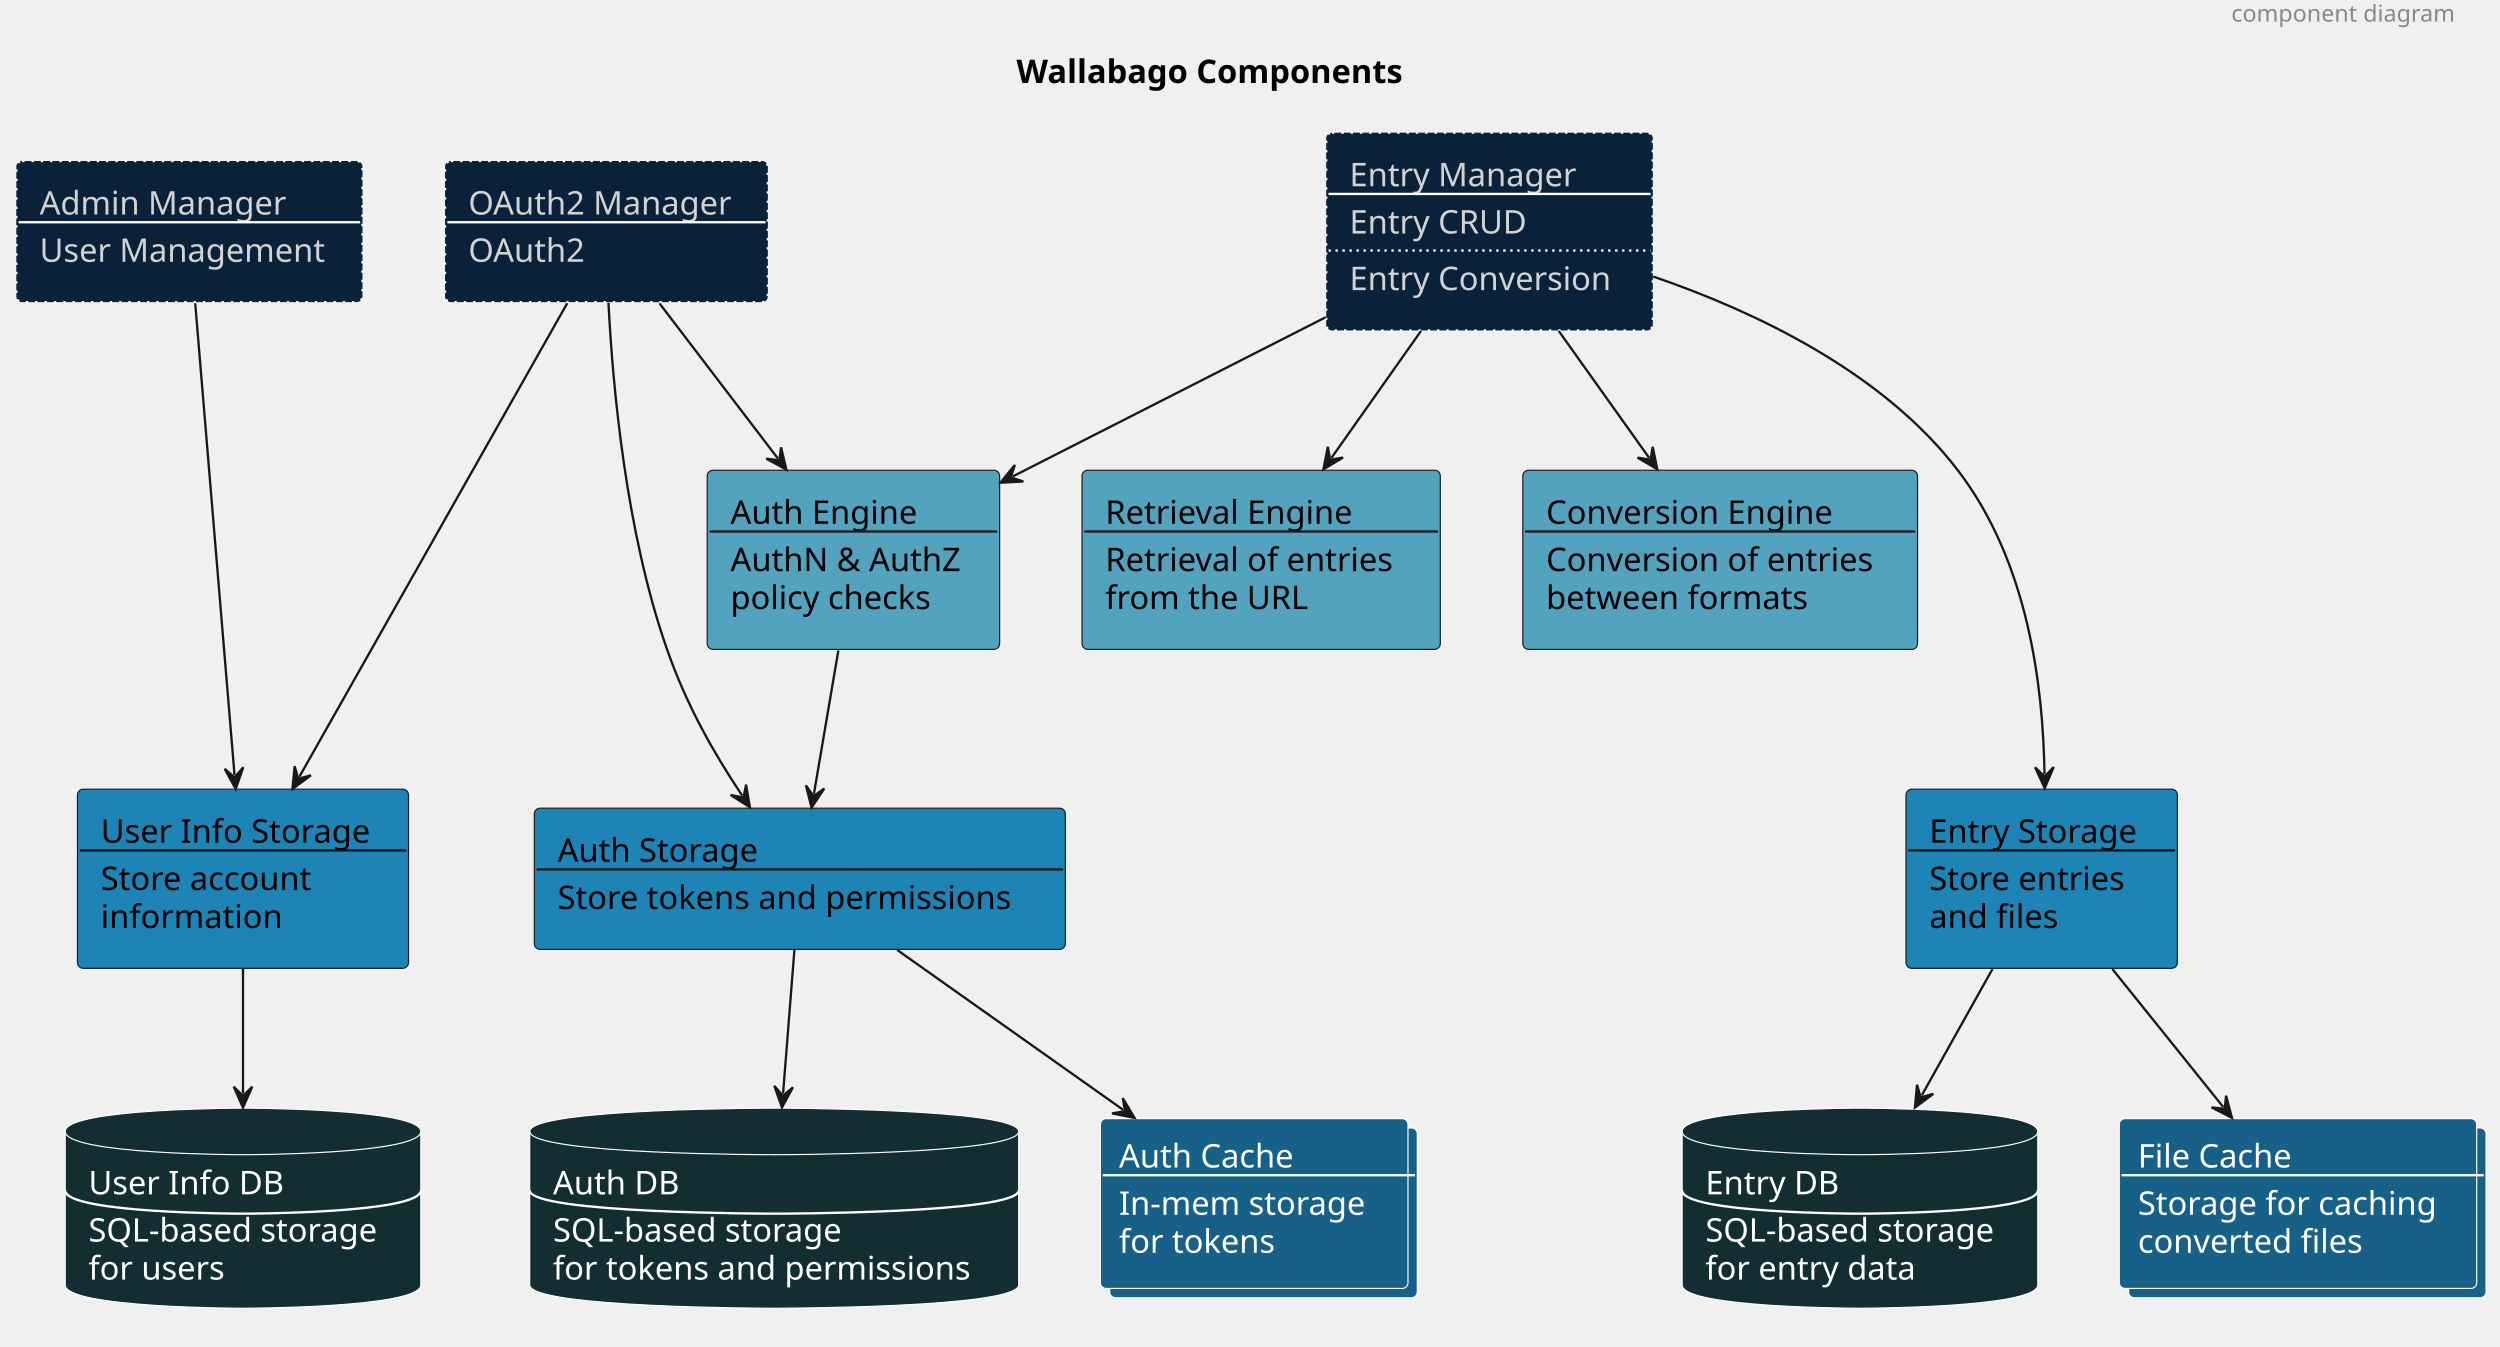
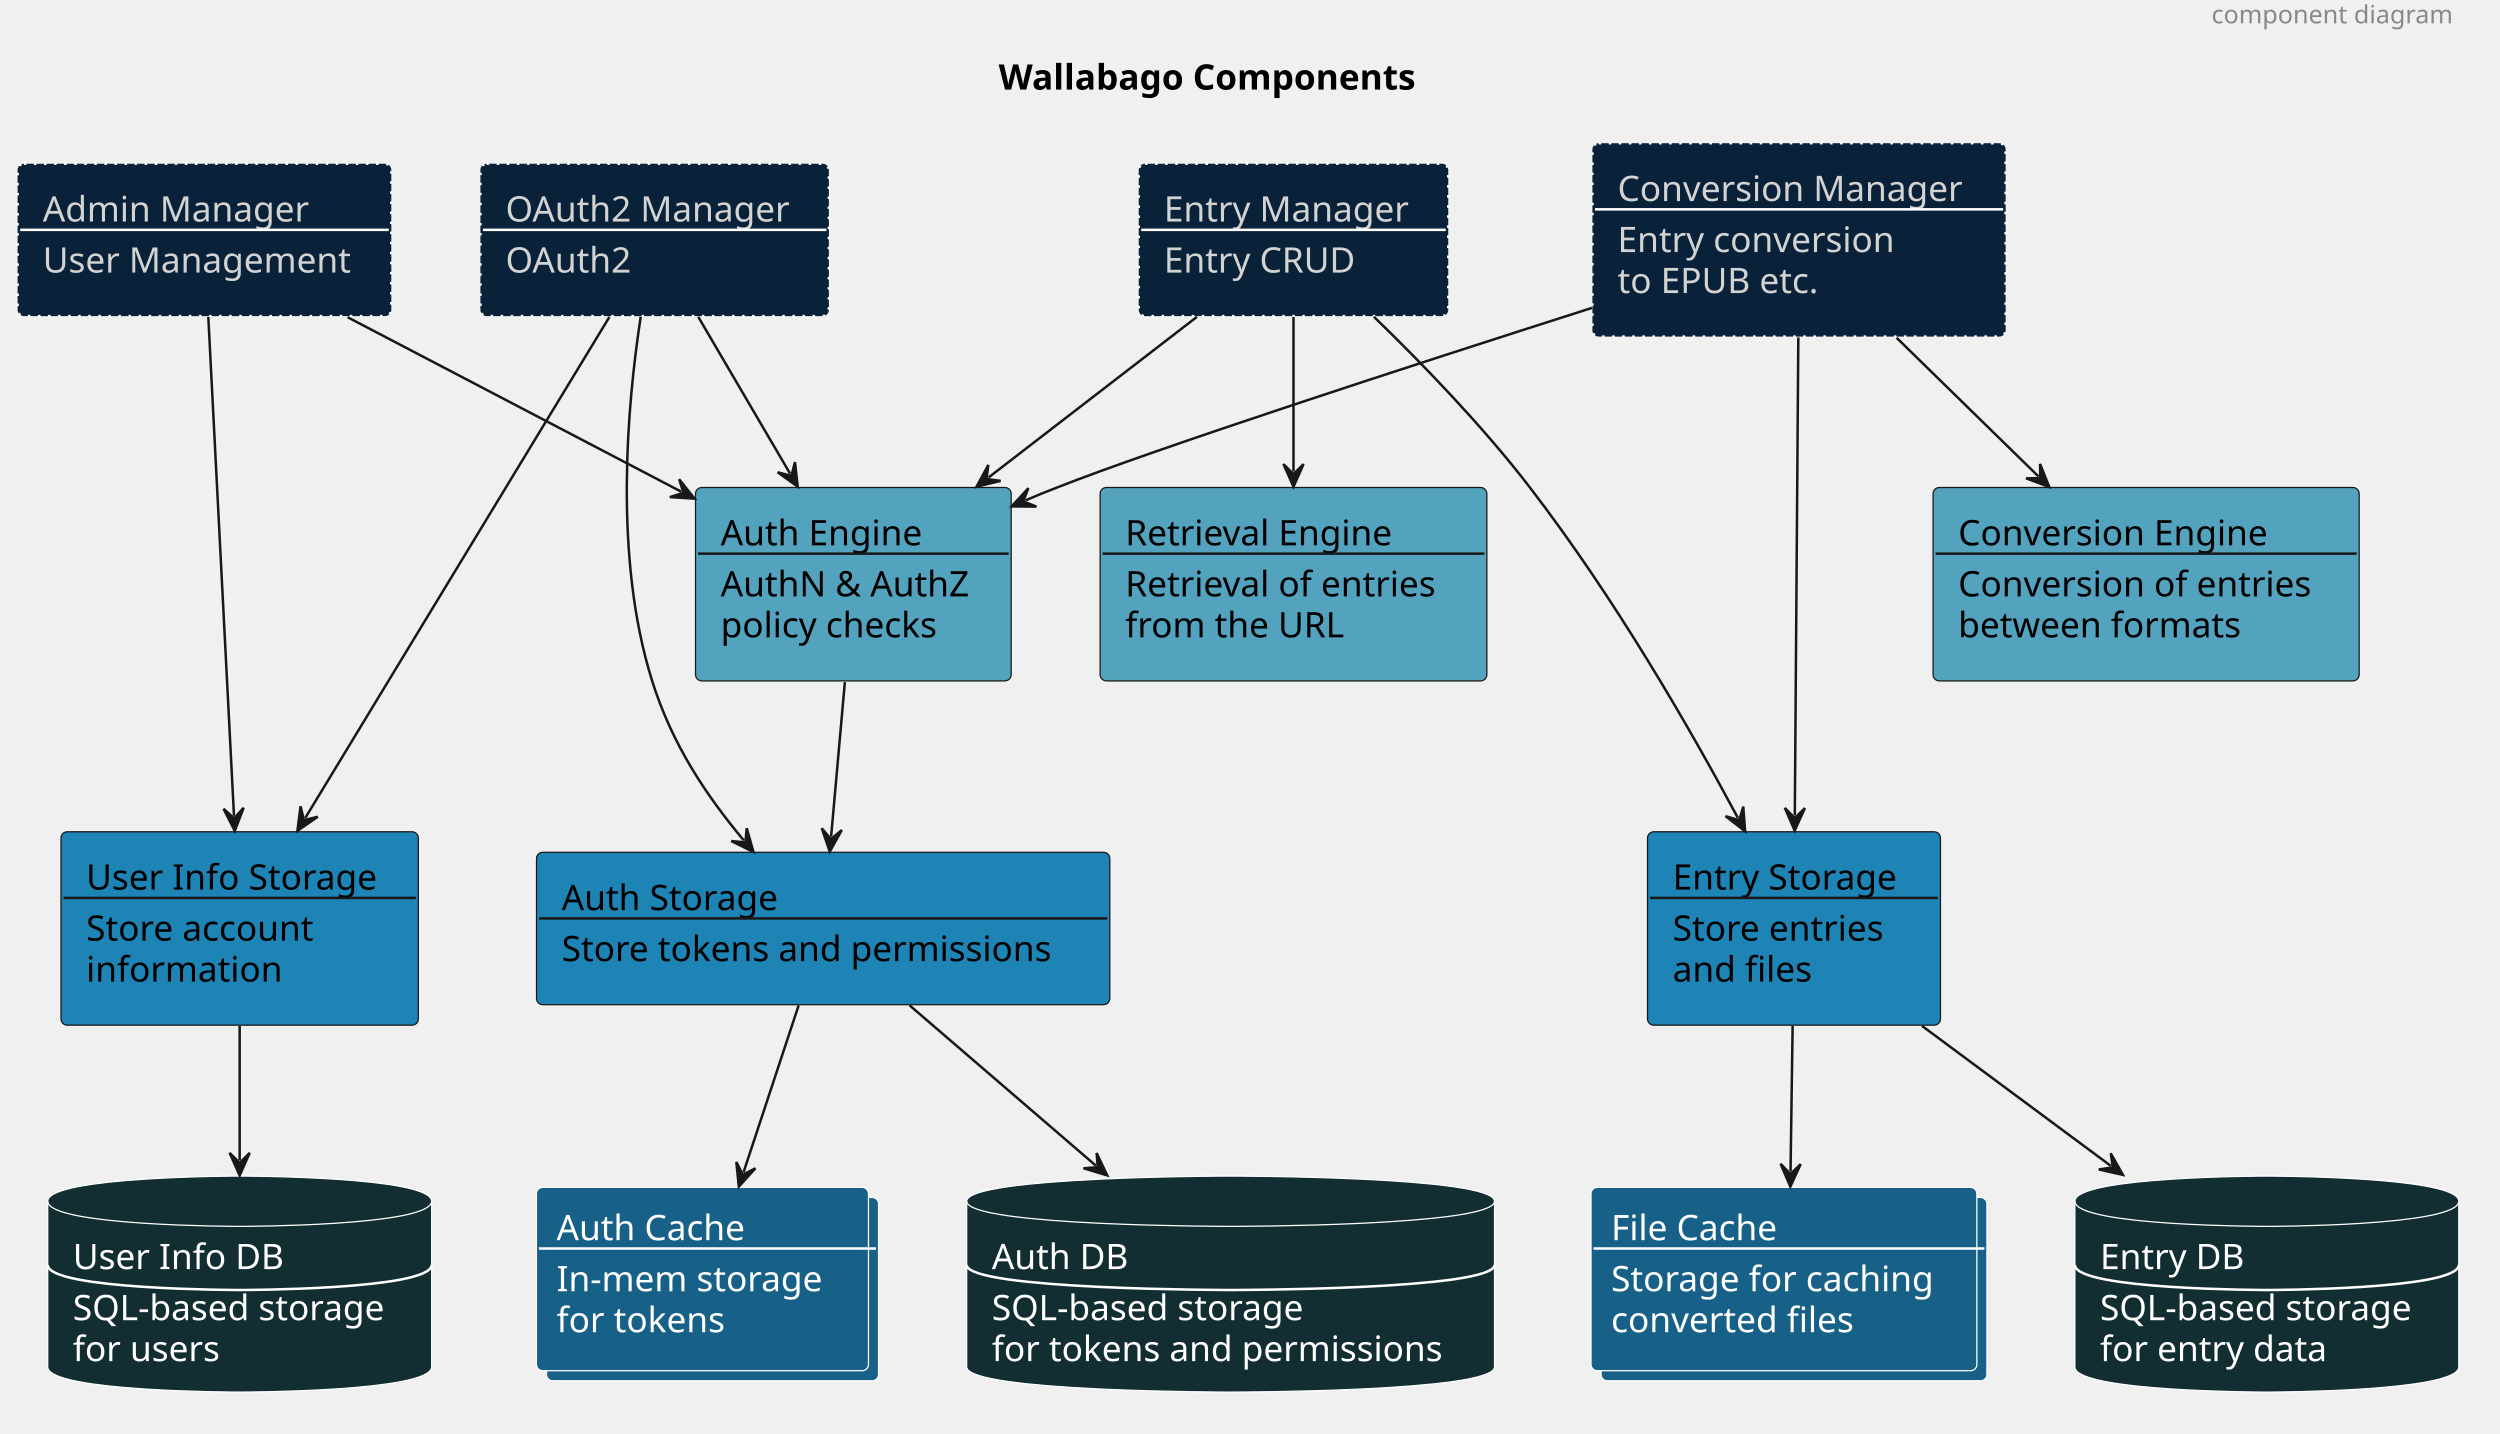
- <svg xmlns="http://www.w3.org/2000/svg" contentStyleType="text/css" data-diagram-type="CLASS" height="578px" preserveAspectRatio="none" style="width:1073px;height:578px;background:#FFFFFF;" version="1.1" viewBox="0 0 1073 578" width="1073px" zoomAndPan="magnify">
+ <svg xmlns="http://www.w3.org/2000/svg" contentStyleType="text/css" data-diagram-type="CLASS" height="570px" preserveAspectRatio="none" style="width:994px;height:570px;background:#FFFFFF;" version="1.1" viewBox="0 0 994 570" width="994px" zoomAndPan="magnify">
  <defs />
  <g>
    <g class="header" data-source-line="3">
-       <text fill="#888888" font-family="sans-serif" font-size="10" lengthAdjust="spacing" textLength="101.333" x="957.67" y="9.282">component diagram</text>
+       <text fill="#888888" font-family="sans-serif" font-size="10" lengthAdjust="spacing" textLength="101.333" x="879.288" y="9.282">component diagram</text>
    </g>
    <g class="title" data-source-line="2">
-       <text fill="#000000" font-family="sans-serif" font-size="14" font-weight="bold" lengthAdjust="spacing" textLength="186.491" x="436.256" y="35.636">Wallabago Components</text>
+       <text fill="#000000" font-family="sans-serif" font-size="14" font-weight="bold" lengthAdjust="spacing" textLength="186.491" x="397.065" y="35.636">Wallabago Components</text>
    </g>
    <g class="entity" data-entity="AdminManager" data-source-line="11" data-uid="ent0002" id="entity_AdminManager">
-       <rect fill="#0A2239" height="60.594" rx="2.5" ry="2.5" style="stroke:#FFFFFF;stroke-width:1;stroke-dasharray:1,3;" width="148.584" x="7" y="69.088" />
-       <text fill="#D3D3D3" font-family="sans-serif" font-size="14" lengthAdjust="spacing" textLength="110.681" x="17" y="92.083">Admin Manager</text>
-       <line style="stroke:#FFFFFF;stroke-width:1;" x1="8" x2="154.584" y1="95.384" y2="95.384" />
-       <text fill="#D3D3D3" font-family="sans-serif" font-size="14" lengthAdjust="spacing" textLength="128.584" x="17" y="112.379">User Management</text>
+       <rect fill="#0A2239" height="60.594" rx="2.5" ry="2.5" style="stroke:#FFFFFF;stroke-width:1;stroke-dasharray:1,3;" width="148.584" x="7" y="65.088" />
+       <text fill="#D3D3D3" font-family="sans-serif" font-size="14" lengthAdjust="spacing" textLength="110.681" x="17" y="88.083">Admin Manager</text>
+       <line style="stroke:#FFFFFF;stroke-width:1;" x1="8" x2="154.584" y1="91.384" y2="91.384" />
+       <text fill="#D3D3D3" font-family="sans-serif" font-size="14" lengthAdjust="spacing" textLength="128.584" x="17" y="108.379">User Management</text>
    </g>
    <g class="entity" data-entity="OAuth2Manager" data-source-line="17" data-uid="ent0003" id="entity_OAuth2Manager">
-       <rect fill="#0A2239" height="60.594" rx="2.5" ry="2.5" style="stroke:#FFFFFF;stroke-width:1;stroke-dasharray:1,3;" width="138.556" x="191.01" y="69.088" />
-       <text fill="#D3D3D3" font-family="sans-serif" font-size="14" lengthAdjust="spacing" textLength="118.556" x="201.01" y="92.083">OAuth2 Manager</text>
-       <line style="stroke:#FFFFFF;stroke-width:1;" x1="192.01" x2="328.566" y1="95.384" y2="95.384" />
-       <text fill="#D3D3D3" font-family="sans-serif" font-size="14" lengthAdjust="spacing" textLength="52.739" x="201.01" y="112.379">OAuth2</text>
+       <rect fill="#0A2239" height="60.594" rx="2.5" ry="2.5" style="stroke:#FFFFFF;stroke-width:1;stroke-dasharray:1,3;" width="138.556" x="191.01" y="65.088" />
+       <text fill="#D3D3D3" font-family="sans-serif" font-size="14" lengthAdjust="spacing" textLength="118.556" x="201.01" y="88.083">OAuth2 Manager</text>
+       <line style="stroke:#FFFFFF;stroke-width:1;" x1="192.01" x2="328.566" y1="91.384" y2="91.384" />
+       <text fill="#D3D3D3" font-family="sans-serif" font-size="14" lengthAdjust="spacing" textLength="52.739" x="201.01" y="108.379">OAuth2</text>
    </g>
    <g class="entity" data-entity="AuthEngine" data-source-line="23" data-uid="ent0004" id="entity_AuthEngine">
-       <rect fill="#53A2BE" height="76.891" rx="2.5" ry="2.5" style="stroke:#181818;stroke-width:0.5;" width="125.506" x="303.54" y="201.827" />
-       <text fill="#000000" font-family="sans-serif" font-size="14" lengthAdjust="spacing" textLength="85.244" x="313.54" y="224.823">Auth Engine</text>
-       <line style="stroke:#181818;stroke-width:1;" x1="304.54" x2="428.046" y1="228.124" y2="228.124" />
-       <text fill="#000000" font-family="sans-serif" font-size="14" lengthAdjust="spacing" textLength="105.506" x="313.54" y="245.119">AuthN &amp; AuthZ</text>
-       <text fill="#000000" font-family="sans-serif" font-size="14" lengthAdjust="spacing" textLength="93.946" x="313.54" y="261.416">policy checks</text>
+       <rect fill="#53A2BE" height="76.891" rx="2.5" ry="2.5" style="stroke:#181818;stroke-width:0.5;" width="125.506" x="276.54" y="193.827" />
+       <text fill="#000000" font-family="sans-serif" font-size="14" lengthAdjust="spacing" textLength="85.244" x="286.54" y="216.823">Auth Engine</text>
+       <line style="stroke:#181818;stroke-width:1;" x1="277.54" x2="401.046" y1="220.124" y2="220.124" />
+       <text fill="#000000" font-family="sans-serif" font-size="14" lengthAdjust="spacing" textLength="105.506" x="286.54" y="237.119">AuthN &amp; AuthZ</text>
+       <text fill="#000000" font-family="sans-serif" font-size="14" lengthAdjust="spacing" textLength="93.946" x="286.54" y="253.416">policy checks</text>
    </g>
    <g class="entity" data-entity="AuthStorage" data-source-line="30" data-uid="ent0005" id="entity_AuthStorage">
-       <rect fill="#1D84B5" height="60.594" rx="2.5" ry="2.5" style="stroke:#181818;stroke-width:0.5;" width="227.935" x="229.32" y="346.868" />
-       <text fill="#000000" font-family="sans-serif" font-size="14" lengthAdjust="spacing" textLength="92.039" x="239.32" y="369.863">Auth Storage</text>
-       <line style="stroke:#181818;stroke-width:1;" x1="230.32" x2="456.255" y1="373.164" y2="373.164" />
-       <text fill="#000000" font-family="sans-serif" font-size="14" lengthAdjust="spacing" textLength="207.935" x="239.32" y="390.159">Store tokens and permissions</text>
+       <rect fill="#1D84B5" height="60.594" rx="2.5" ry="2.5" style="stroke:#181818;stroke-width:0.5;" width="227.935" x="213.32" y="338.868" />
+       <text fill="#000000" font-family="sans-serif" font-size="14" lengthAdjust="spacing" textLength="92.039" x="223.32" y="361.863">Auth Storage</text>
+       <line style="stroke:#181818;stroke-width:1;" x1="214.32" x2="440.255" y1="365.164" y2="365.164" />
+       <text fill="#000000" font-family="sans-serif" font-size="14" lengthAdjust="spacing" textLength="207.935" x="223.32" y="382.159">Store tokens and permissions</text>
    </g>
    <g class="entity" data-entity="UserInfoStorage" data-source-line="36" data-uid="ent0006" id="entity_UserInfoStorage">
-       <rect fill="#1D84B5" height="76.891" rx="2.5" ry="2.5" style="stroke:#181818;stroke-width:0.5;" width="142.083" x="33.25" y="338.717" />
-       <text fill="#000000" font-family="sans-serif" font-size="14" lengthAdjust="spacing" textLength="122.083" x="43.25" y="361.713">User Info Storage</text>
-       <line style="stroke:#181818;stroke-width:1;" x1="34.25" x2="174.333" y1="365.014" y2="365.014" />
-       <text fill="#000000" font-family="sans-serif" font-size="14" lengthAdjust="spacing" textLength="97.535" x="43.25" y="382.01">Store account</text>
-       <text fill="#000000" font-family="sans-serif" font-size="14" lengthAdjust="spacing" textLength="81.047" x="43.25" y="398.306">information</text>
+       <rect fill="#1D84B5" height="76.891" rx="2.5" ry="2.5" style="stroke:#181818;stroke-width:0.5;" width="142.083" x="24.25" y="330.717" />
+       <text fill="#000000" font-family="sans-serif" font-size="14" lengthAdjust="spacing" textLength="122.083" x="34.25" y="353.713">User Info Storage</text>
+       <line style="stroke:#181818;stroke-width:1;" x1="25.25" x2="165.333" y1="357.014" y2="357.014" />
+       <text fill="#000000" font-family="sans-serif" font-size="14" lengthAdjust="spacing" textLength="97.535" x="34.25" y="374.01">Store account</text>
+       <text fill="#000000" font-family="sans-serif" font-size="14" lengthAdjust="spacing" textLength="81.047" x="34.25" y="390.306">information</text>
    </g>
    <g class="entity" data-entity="UserInfoDB" data-source-line="43" data-uid="ent0007" id="entity_UserInfoDB">
-       <path d="M27.97,485.608 C27.97,475.608 104.296,475.608 104.296,475.608 C104.296,475.608 180.621,475.608 180.621,485.608 L180.621,551.498 C180.621,561.498 104.296,561.498 104.296,561.498 C104.296,561.498 27.97,561.498 27.97,551.498 L27.97,485.608" fill="#132E32" style="stroke:#FFFFFF;stroke-width:0.5;" />
-       <path d="M27.97,485.608 C27.97,495.608 104.296,495.608 104.296,495.608 C104.296,495.608 180.621,495.608 180.621,485.608" fill="none" style="stroke:#FFFFFF;stroke-width:0.5;" />
-       <text fill="#FFFFFF" font-family="sans-serif" font-size="14" lengthAdjust="spacing" textLength="87.691" x="37.97" y="512.603">User Info DB</text>
-       <path d="M27.97,510.904 C27.97,520.904 104.296,520.904 104.296,520.904 C104.296,520.904 180.621,520.904 180.621,510.904" fill="none" style="stroke:#FFFFFF;stroke-width:1;" />
-       <text fill="#FFFFFF" font-family="sans-serif" font-size="14" lengthAdjust="spacing" textLength="132.651" x="37.97" y="532.899">SQL-based storage</text>
-       <text fill="#FFFFFF" font-family="sans-serif" font-size="14" lengthAdjust="spacing" textLength="61.53" x="37.97" y="549.196">for users</text>
+       <path d="M18.97,477.608 C18.97,467.608 95.296,467.608 95.296,467.608 C95.296,467.608 171.621,467.608 171.621,477.608 L171.621,543.498 C171.621,553.498 95.296,553.498 95.296,553.498 C95.296,553.498 18.97,553.498 18.97,543.498 L18.97,477.608" fill="#132E32" style="stroke:#FFFFFF;stroke-width:0.5;" />
+       <path d="M18.97,477.608 C18.97,487.608 95.296,487.608 95.296,487.608 C95.296,487.608 171.621,487.608 171.621,477.608" fill="none" style="stroke:#FFFFFF;stroke-width:0.5;" />
+       <text fill="#FFFFFF" font-family="sans-serif" font-size="14" lengthAdjust="spacing" textLength="87.691" x="28.97" y="504.603">User Info DB</text>
+       <path d="M18.97,502.904 C18.97,512.904 95.296,512.904 95.296,512.904 C95.296,512.904 171.621,512.904 171.621,502.904" fill="none" style="stroke:#FFFFFF;stroke-width:1;" />
+       <text fill="#FFFFFF" font-family="sans-serif" font-size="14" lengthAdjust="spacing" textLength="132.651" x="28.97" y="524.899">SQL-based storage</text>
+       <text fill="#FFFFFF" font-family="sans-serif" font-size="14" lengthAdjust="spacing" textLength="61.53" x="28.97" y="541.196">for users</text>
    </g>
    <g class="entity" data-entity="EntryManager" data-source-line="50" data-uid="ent0008" id="entity_EntryManager">
-       <rect fill="#0A2239" height="84.891" rx="2.5" ry="2.5" style="stroke:#FFFFFF;stroke-width:1;stroke-dasharray:1,3;" width="140.19" x="569.2" y="56.938" />
-       <text fill="#D3D3D3" font-family="sans-serif" font-size="14" lengthAdjust="spacing" textLength="103.065" x="579.2" y="79.933">Entry Manager</text>
-       <line style="stroke:#FFFFFF;stroke-width:1;" x1="570.2" x2="708.389" y1="83.234" y2="83.234" />
-       <text fill="#D3D3D3" font-family="sans-serif" font-size="14" lengthAdjust="spacing" textLength="82.23" x="579.2" y="100.23">Entry CRUD</text>
-       <line style="stroke:#FFFFFF;stroke-width:1;stroke-dasharray:1,2;" x1="570.2" x2="708.389" y1="107.531" y2="107.531" />
-       <text fill="#D3D3D3" font-family="sans-serif" font-size="14" lengthAdjust="spacing" textLength="120.189" x="579.2" y="124.526">Entry Conversion</text>
+       <rect fill="#0A2239" height="60.594" rx="2.5" ry="2.5" style="stroke:#FFFFFF;stroke-width:1;stroke-dasharray:1,3;" width="123.065" x="452.76" y="65.088" />
+       <text fill="#D3D3D3" font-family="sans-serif" font-size="14" lengthAdjust="spacing" textLength="103.065" x="462.76" y="88.083">Entry Manager</text>
+       <line style="stroke:#FFFFFF;stroke-width:1;" x1="453.76" x2="574.825" y1="91.384" y2="91.384" />
+       <text fill="#D3D3D3" font-family="sans-serif" font-size="14" lengthAdjust="spacing" textLength="82.23" x="462.76" y="108.379">Entry CRUD</text>
    </g>
-     <g class="entity" data-entity="RetrievalEngine" data-source-line="58" data-uid="ent0009" id="entity_RetrievalEngine">
-       <rect fill="#53A2BE" height="76.891" rx="2.5" ry="2.5" style="stroke:#181818;stroke-width:0.5;" width="153.766" x="464.41" y="201.827" />
-       <text fill="#000000" font-family="sans-serif" font-size="14" lengthAdjust="spacing" textLength="115.274" x="474.41" y="224.823">Retrieval Engine</text>
-       <line style="stroke:#181818;stroke-width:1;" x1="465.41" x2="617.176" y1="228.124" y2="228.124" />
-       <text fill="#000000" font-family="sans-serif" font-size="14" lengthAdjust="spacing" textLength="133.766" x="474.41" y="245.119">Retrieval of entries</text>
-       <text fill="#000000" font-family="sans-serif" font-size="14" lengthAdjust="spacing" textLength="92.538" x="474.41" y="261.416">from the URL</text>
+     <g class="entity" data-entity="ConversionManager" data-source-line="56" data-uid="ent0009" id="entity_ConversionManager">
+       <rect fill="#0A2239" height="76.891" rx="2.5" ry="2.5" style="stroke:#FFFFFF;stroke-width:1;stroke-dasharray:1,3;" width="164.307" x="633.14" y="56.938" />
+       <text fill="#D3D3D3" font-family="sans-serif" font-size="14" lengthAdjust="spacing" textLength="144.307" x="643.14" y="79.933">Conversion Manager</text>
+       <line style="stroke:#FFFFFF;stroke-width:1;" x1="634.14" x2="796.447" y1="83.234" y2="83.234" />
+       <text fill="#D3D3D3" font-family="sans-serif" font-size="14" lengthAdjust="spacing" textLength="118.111" x="643.14" y="100.23">Entry conversion</text>
+       <text fill="#D3D3D3" font-family="sans-serif" font-size="14" lengthAdjust="spacing" textLength="86.345" x="643.14" y="116.526">to EPUB etc.</text>
    </g>
-     <g class="entity" data-entity="ConversionEngine" data-source-line="65" data-uid="ent0010" id="entity_ConversionEngine">
-       <rect fill="#53A2BE" height="76.891" rx="2.5" ry="2.5" style="stroke:#181818;stroke-width:0.5;" width="169.413" x="653.59" y="201.827" />
-       <text fill="#000000" font-family="sans-serif" font-size="14" lengthAdjust="spacing" textLength="130.922" x="663.59" y="224.823">Conversion Engine</text>
-       <line style="stroke:#181818;stroke-width:1;" x1="654.59" x2="822.003" y1="228.124" y2="228.124" />
-       <text fill="#000000" font-family="sans-serif" font-size="14" lengthAdjust="spacing" textLength="149.413" x="663.59" y="245.119">Conversion of entries</text>
-       <text fill="#000000" font-family="sans-serif" font-size="14" lengthAdjust="spacing" textLength="119.239" x="663.59" y="261.416">between formats</text>
+     <g class="entity" data-entity="RetrievalEngine" data-source-line="63" data-uid="ent0010" id="entity_RetrievalEngine">
+       <rect fill="#53A2BE" height="76.891" rx="2.5" ry="2.5" style="stroke:#181818;stroke-width:0.5;" width="153.766" x="437.41" y="193.827" />
+       <text fill="#000000" font-family="sans-serif" font-size="14" lengthAdjust="spacing" textLength="115.274" x="447.41" y="216.823">Retrieval Engine</text>
+       <line style="stroke:#181818;stroke-width:1;" x1="438.41" x2="590.176" y1="220.124" y2="220.124" />
+       <text fill="#000000" font-family="sans-serif" font-size="14" lengthAdjust="spacing" textLength="133.766" x="447.41" y="237.119">Retrieval of entries</text>
+       <text fill="#000000" font-family="sans-serif" font-size="14" lengthAdjust="spacing" textLength="92.538" x="447.41" y="253.416">from the URL</text>
    </g>
-     <g class="entity" data-entity="AuthDB" data-source-line="72" data-uid="ent0011" id="entity_AuthDB">
-       <path d="M227.35,485.608 C227.35,475.608 332.288,475.608 332.288,475.608 C332.288,475.608 437.225,475.608 437.225,485.608 L437.225,551.498 C437.225,561.498 332.288,561.498 332.288,561.498 C332.288,561.498 227.35,561.498 227.35,551.498 L227.35,485.608" fill="#132E32" style="stroke:#FFFFFF;stroke-width:0.5;" />
-       <path d="M227.35,485.608 C227.35,495.608 332.288,495.608 332.288,495.608 C332.288,495.608 437.225,495.608 437.225,485.608" fill="none" style="stroke:#FFFFFF;stroke-width:0.5;" />
-       <text fill="#FFFFFF" font-family="sans-serif" font-size="14" lengthAdjust="spacing" textLength="57.648" x="237.35" y="512.603">Auth DB</text>
-       <path d="M227.35,510.904 C227.35,520.904 332.288,520.904 332.288,520.904 C332.288,520.904 437.225,520.904 437.225,510.904" fill="none" style="stroke:#FFFFFF;stroke-width:1;" />
-       <text fill="#FFFFFF" font-family="sans-serif" font-size="14" lengthAdjust="spacing" textLength="132.651" x="237.35" y="532.899">SQL-based storage</text>
-       <text fill="#FFFFFF" font-family="sans-serif" font-size="14" lengthAdjust="spacing" textLength="189.875" x="237.35" y="549.196">for tokens and permissions</text>
+     <g class="entity" data-entity="ConversionEngine" data-source-line="70" data-uid="ent0011" id="entity_ConversionEngine">
+       <rect fill="#53A2BE" height="76.891" rx="2.5" ry="2.5" style="stroke:#181818;stroke-width:0.5;" width="169.413" x="768.59" y="193.827" />
+       <text fill="#000000" font-family="sans-serif" font-size="14" lengthAdjust="spacing" textLength="130.922" x="778.59" y="216.823">Conversion Engine</text>
+       <line style="stroke:#181818;stroke-width:1;" x1="769.59" x2="937.003" y1="220.124" y2="220.124" />
+       <text fill="#000000" font-family="sans-serif" font-size="14" lengthAdjust="spacing" textLength="149.413" x="778.59" y="237.119">Conversion of entries</text>
+       <text fill="#000000" font-family="sans-serif" font-size="14" lengthAdjust="spacing" textLength="119.239" x="778.59" y="253.416">between formats</text>
    </g>
-     <g class="entity" data-entity="AuthCache" data-source-line="79" data-uid="ent0012" id="entity_AuthCache">
-       <rect fill="#176087" height="72.891" rx="2.5" ry="2.5" style="stroke:#FFFFFF;stroke-width:0.5;" width="132.026" x="476.28" y="484.108" />
-       <rect fill="#176087" height="72.891" rx="2.5" ry="2.5" style="stroke:#FFFFFF;stroke-width:0.5;" width="132.026" x="472.28" y="480.108" />
-       <text fill="#FFFFFF" font-family="sans-serif" font-size="14" lengthAdjust="spacing" textLength="80.801" x="480.28" y="501.103">Auth Cache</text>
-       <line style="stroke:#FFFFFF;stroke-width:1;" x1="473.28" x2="607.306" y1="504.404" y2="504.404" />
-       <text fill="#FFFFFF" font-family="sans-serif" font-size="14" lengthAdjust="spacing" textLength="111.576" x="480.28" y="521.399">In-mem storage</text>
-       <text fill="#FFFFFF" font-family="sans-serif" font-size="14" lengthAdjust="spacing" textLength="70.643" x="480.28" y="537.696">for tokens</text>
+     <g class="entity" data-entity="AuthDB" data-source-line="77" data-uid="ent0012" id="entity_AuthDB">
+       <path d="M384.35,477.608 C384.35,467.608 489.288,467.608 489.288,467.608 C489.288,467.608 594.225,467.608 594.225,477.608 L594.225,543.498 C594.225,553.498 489.288,553.498 489.288,553.498 C489.288,553.498 384.35,553.498 384.35,543.498 L384.35,477.608" fill="#132E32" style="stroke:#FFFFFF;stroke-width:0.5;" />
+       <path d="M384.35,477.608 C384.35,487.608 489.288,487.608 489.288,487.608 C489.288,487.608 594.225,487.608 594.225,477.608" fill="none" style="stroke:#FFFFFF;stroke-width:0.5;" />
+       <text fill="#FFFFFF" font-family="sans-serif" font-size="14" lengthAdjust="spacing" textLength="57.648" x="394.35" y="504.603">Auth DB</text>
+       <path d="M384.35,502.904 C384.35,512.904 489.288,512.904 489.288,512.904 C489.288,512.904 594.225,512.904 594.225,502.904" fill="none" style="stroke:#FFFFFF;stroke-width:1;" />
+       <text fill="#FFFFFF" font-family="sans-serif" font-size="14" lengthAdjust="spacing" textLength="132.651" x="394.35" y="524.899">SQL-based storage</text>
+       <text fill="#FFFFFF" font-family="sans-serif" font-size="14" lengthAdjust="spacing" textLength="189.875" x="394.35" y="541.196">for tokens and permissions</text>
    </g>
-     <g class="entity" data-entity="EntryStorage" data-source-line="86" data-uid="ent0013" id="entity_EntryStorage">
-       <rect fill="#1D84B5" height="76.891" rx="2.5" ry="2.5" style="stroke:#181818;stroke-width:0.5;" width="116.476" x="818.05" y="338.717" />
-       <text fill="#000000" font-family="sans-serif" font-size="14" lengthAdjust="spacing" textLength="96.476" x="828.05" y="361.713">Entry Storage</text>
-       <line style="stroke:#181818;stroke-width:1;" x1="819.05" x2="933.526" y1="365.014" y2="365.014" />
-       <text fill="#000000" font-family="sans-serif" font-size="14" lengthAdjust="spacing" textLength="90.289" x="828.05" y="382.01">Store entries</text>
-       <text fill="#000000" font-family="sans-serif" font-size="14" lengthAdjust="spacing" textLength="59.404" x="828.05" y="398.306">and files</text>
+     <g class="entity" data-entity="AuthCache" data-source-line="84" data-uid="ent0013" id="entity_AuthCache">
+       <rect fill="#176087" height="72.891" rx="2.5" ry="2.5" style="stroke:#FFFFFF;stroke-width:0.5;" width="132.026" x="217.28" y="476.108" />
+       <rect fill="#176087" height="72.891" rx="2.5" ry="2.5" style="stroke:#FFFFFF;stroke-width:0.5;" width="132.026" x="213.28" y="472.108" />
+       <text fill="#FFFFFF" font-family="sans-serif" font-size="14" lengthAdjust="spacing" textLength="80.801" x="221.28" y="493.103">Auth Cache</text>
+       <line style="stroke:#FFFFFF;stroke-width:1;" x1="214.28" x2="348.306" y1="496.404" y2="496.404" />
+       <text fill="#FFFFFF" font-family="sans-serif" font-size="14" lengthAdjust="spacing" textLength="111.576" x="221.28" y="513.399">In-mem storage</text>
+       <text fill="#FFFFFF" font-family="sans-serif" font-size="14" lengthAdjust="spacing" textLength="70.643" x="221.28" y="529.696">for tokens</text>
    </g>
-     <g class="entity" data-entity="EntriesDB" data-source-line="93" data-uid="ent0014" id="entity_EntriesDB">
-       <path d="M721.97,485.608 C721.97,475.608 798.296,475.608 798.296,475.608 C798.296,475.608 874.621,475.608 874.621,485.608 L874.621,551.498 C874.621,561.498 798.296,561.498 798.296,561.498 C798.296,561.498 721.97,561.498 721.97,551.498 L721.97,485.608" fill="#132E32" style="stroke:#FFFFFF;stroke-width:0.5;" />
-       <path d="M721.97,485.608 C721.97,495.608 798.296,495.608 798.296,495.608 C798.296,495.608 874.621,495.608 874.621,485.608" fill="none" style="stroke:#FFFFFF;stroke-width:0.5;" />
-       <text fill="#FFFFFF" font-family="sans-serif" font-size="14" lengthAdjust="spacing" textLength="62.084" x="731.97" y="512.603">Entry DB</text>
-       <path d="M721.97,510.904 C721.97,520.904 798.296,520.904 798.296,520.904 C798.296,520.904 874.621,520.904 874.621,510.904" fill="none" style="stroke:#FFFFFF;stroke-width:1;" />
-       <text fill="#FFFFFF" font-family="sans-serif" font-size="14" lengthAdjust="spacing" textLength="132.651" x="731.97" y="532.899">SQL-based storage</text>
-       <text fill="#FFFFFF" font-family="sans-serif" font-size="14" lengthAdjust="spacing" textLength="96.701" x="731.97" y="549.196">for entry data</text>
+     <g class="entity" data-entity="EntryStorage" data-source-line="91" data-uid="ent0014" id="entity_EntryStorage">
+       <rect fill="#1D84B5" height="76.891" rx="2.5" ry="2.5" style="stroke:#181818;stroke-width:0.5;" width="116.476" x="655.05" y="330.717" />
+       <text fill="#000000" font-family="sans-serif" font-size="14" lengthAdjust="spacing" textLength="96.476" x="665.05" y="353.713">Entry Storage</text>
+       <line style="stroke:#181818;stroke-width:1;" x1="656.05" x2="770.526" y1="357.014" y2="357.014" />
+       <text fill="#000000" font-family="sans-serif" font-size="14" lengthAdjust="spacing" textLength="90.289" x="665.05" y="374.01">Store entries</text>
+       <text fill="#000000" font-family="sans-serif" font-size="14" lengthAdjust="spacing" textLength="59.404" x="665.05" y="390.306">and files</text>
    </g>
-     <g class="entity" data-entity="EntriesFileCache" data-source-line="100" data-uid="ent0015" id="entity_EntriesFileCache">
-       <rect fill="#176087" height="72.891" rx="2.5" ry="2.5" style="stroke:#FFFFFF;stroke-width:0.5;" width="153.423" x="913.58" y="484.108" />
-       <rect fill="#176087" height="72.891" rx="2.5" ry="2.5" style="stroke:#FFFFFF;stroke-width:0.5;" width="153.423" x="909.58" y="480.108" />
-       <text fill="#FFFFFF" font-family="sans-serif" font-size="14" lengthAdjust="spacing" textLength="72.434" x="917.58" y="501.103">File Cache</text>
-       <line style="stroke:#FFFFFF;stroke-width:1;" x1="910.58" x2="1066.003" y1="504.404" y2="504.404" />
-       <text fill="#FFFFFF" font-family="sans-serif" font-size="14" lengthAdjust="spacing" textLength="137.423" x="917.58" y="521.399">Storage for caching</text>
-       <text fill="#FFFFFF" font-family="sans-serif" font-size="14" lengthAdjust="spacing" textLength="103.845" x="917.58" y="537.696">converted files</text>
+     <g class="entity" data-entity="EntriesDB" data-source-line="98" data-uid="ent0015" id="entity_EntriesDB">
+       <path d="M824.97,477.608 C824.97,467.608 901.296,467.608 901.296,467.608 C901.296,467.608 977.621,467.608 977.621,477.608 L977.621,543.498 C977.621,553.498 901.296,553.498 901.296,553.498 C901.296,553.498 824.97,553.498 824.97,543.498 L824.97,477.608" fill="#132E32" style="stroke:#FFFFFF;stroke-width:0.5;" />
+       <path d="M824.97,477.608 C824.97,487.608 901.296,487.608 901.296,487.608 C901.296,487.608 977.621,487.608 977.621,477.608" fill="none" style="stroke:#FFFFFF;stroke-width:0.5;" />
+       <text fill="#FFFFFF" font-family="sans-serif" font-size="14" lengthAdjust="spacing" textLength="62.084" x="834.97" y="504.603">Entry DB</text>
+       <path d="M824.97,502.904 C824.97,512.904 901.296,512.904 901.296,512.904 C901.296,512.904 977.621,512.904 977.621,502.904" fill="none" style="stroke:#FFFFFF;stroke-width:1;" />
+       <text fill="#FFFFFF" font-family="sans-serif" font-size="14" lengthAdjust="spacing" textLength="132.651" x="834.97" y="524.899">SQL-based storage</text>
+       <text fill="#FFFFFF" font-family="sans-serif" font-size="14" lengthAdjust="spacing" textLength="96.701" x="834.97" y="541.196">for entry data</text>
    </g>
-     <g class="link" data-entity-1="OAuth2Manager" data-entity-2="AuthEngine" data-source-line="107" data-uid="lnk16" id="link_OAuth2Manager_AuthEngine">
-       <path codeLine="107" d="M283.03,130.178 C298.97,151.058 316.761,174.367 333.881,196.807" fill="none" id="OAuth2Manager-to-AuthEngine" style="stroke:#181818;stroke-width:1;" />
-       <polygon fill="#181818" points="337.52,201.577,335.241,191.996,334.487,197.602,328.881,196.848,337.52,201.577" style="stroke:#181818;stroke-width:1;" />
+     <g class="entity" data-entity="EntriesFileCache" data-source-line="105" data-uid="ent0016" id="entity_EntriesFileCache">
+       <rect fill="#176087" height="72.891" rx="2.5" ry="2.5" style="stroke:#FFFFFF;stroke-width:0.5;" width="153.423" x="636.58" y="476.108" />
+       <rect fill="#176087" height="72.891" rx="2.5" ry="2.5" style="stroke:#FFFFFF;stroke-width:0.5;" width="153.423" x="632.58" y="472.108" />
+       <text fill="#FFFFFF" font-family="sans-serif" font-size="14" lengthAdjust="spacing" textLength="72.434" x="640.58" y="493.103">File Cache</text>
+       <line style="stroke:#FFFFFF;stroke-width:1;" x1="633.58" x2="789.003" y1="496.404" y2="496.404" />
+       <text fill="#FFFFFF" font-family="sans-serif" font-size="14" lengthAdjust="spacing" textLength="137.423" x="640.58" y="513.399">Storage for caching</text>
+       <text fill="#FFFFFF" font-family="sans-serif" font-size="14" lengthAdjust="spacing" textLength="103.845" x="640.58" y="529.696">converted files</text>
    </g>
-     <g class="link" data-entity-1="AuthEngine" data-entity-2="AuthStorage" data-source-line="108" data-uid="lnk17" id="link_AuthEngine_AuthStorage">
-       <path codeLine="108" d="M359.82,279.207 C356.18,300.558 352.706,320.902 349.336,340.712" fill="none" id="AuthEngine-to-AuthStorage" style="stroke:#181818;stroke-width:1;" />
-       <polygon fill="#181818" points="348.33,346.627,353.783,338.426,349.168,341.698,345.896,337.084,348.33,346.627" style="stroke:#181818;stroke-width:1;" />
+     <g class="link" data-entity-1="OAuth2Manager" data-entity-2="AuthEngine" data-source-line="112" data-uid="lnk17" id="link_OAuth2Manager_AuthEngine">
+       <path codeLine="112" d="M277.63,125.987 C289.26,145.838 301.638,166.98 314.148,188.34" fill="none" id="OAuth2Manager-to-AuthEngine" style="stroke:#181818;stroke-width:1;" />
+       <polygon fill="#181818" points="317.18,193.518,316.083,183.73,314.653,189.203,309.18,187.773,317.18,193.518" style="stroke:#181818;stroke-width:1;" />
    </g>
-     <g class="link" data-entity-1="OAuth2Manager" data-entity-2="AuthStorage" data-source-line="109" data-uid="lnk18" id="link_OAuth2Manager_AuthStorage">
-       <path codeLine="109" d="M261.15,129.928 C262.98,165.977 268.65,228.368 286.29,278.717 C294.78,302.947 306.188,322.901 318.548,341.491" fill="none" id="OAuth2Manager-to-AuthStorage" style="stroke:#181818;stroke-width:1;" />
-       <polygon fill="#181818" points="321.87,346.488,320.218,336.778,319.102,342.324,313.556,341.207,321.87,346.488" style="stroke:#181818;stroke-width:1;" />
+     <g class="link" data-entity-1="AuthEngine" data-entity-2="AuthStorage" data-source-line="113" data-uid="lnk18" id="link_AuthEngine_AuthStorage">
+       <path codeLine="113" d="M335.92,271.207 C334.02,292.558 332.211,312.841 330.451,332.651" fill="none" id="AuthEngine-to-AuthStorage" style="stroke:#181818;stroke-width:1;" />
+       <polygon fill="#181818" points="329.92,338.627,334.701,330.017,330.363,333.647,326.732,329.309,329.92,338.627" style="stroke:#181818;stroke-width:1;" />
    </g>
-     <g class="link" data-entity-1="OAuth2Manager" data-entity-2="UserInfoStorage" data-source-line="110" data-uid="lnk19" id="link_OAuth2Manager_UserInfoStorage">
-       <path codeLine="110" d="M243.45,130.157 C214.85,180.718 159.804,278.015 128.474,333.405" fill="none" id="OAuth2Manager-to-UserInfoStorage" style="stroke:#181818;stroke-width:1;" />
-       <polygon fill="#181818" points="125.52,338.627,133.433,332.763,127.982,334.275,126.469,328.825,125.52,338.627" style="stroke:#181818;stroke-width:1;" />
+     <g class="link" data-entity-1="OAuth2Manager" data-entity-2="AuthStorage" data-source-line="114" data-uid="lnk19" id="link_OAuth2Manager_AuthStorage">
+       <path codeLine="114" d="M254.76,125.877 C249.33,161.218 243.9,221.778 259.29,270.717 C267.27,296.108 280.638,316.039 295.738,334.149" fill="none" id="OAuth2Manager-to-AuthStorage" style="stroke:#181818;stroke-width:1;" />
+       <polygon fill="#181818" points="299.58,338.757,296.889,329.284,296.378,334.917,290.744,334.407,299.58,338.757" style="stroke:#181818;stroke-width:1;" />
    </g>
-     <g class="link" data-entity-1="UserInfoStorage" data-entity-2="UserInfoDB" data-source-line="111" data-uid="lnk20" id="link_UserInfoStorage_UserInfoDB">
-       <path codeLine="111" d="M104.29,415.887 C104.29,434.267 104.29,450.438 104.29,469.377" fill="none" id="UserInfoStorage-to-UserInfoDB" style="stroke:#181818;stroke-width:1;" />
-       <polygon fill="#181818" points="104.29,475.377,108.29,466.377,104.29,470.377,100.29,466.377,104.29,475.377" style="stroke:#181818;stroke-width:1;" />
+     <g class="link" data-entity-1="OAuth2Manager" data-entity-2="UserInfoStorage" data-source-line="115" data-uid="lnk20" id="link_OAuth2Manager_UserInfoStorage">
+       <path codeLine="115" d="M242.32,125.987 C212.17,175.648 154.553,270.548 121.363,325.228" fill="none" id="OAuth2Manager-to-UserInfoStorage" style="stroke:#181818;stroke-width:1;" />
+       <polygon fill="#181818" points="118.25,330.358,126.339,324.739,120.844,326.083,119.501,320.588,118.25,330.358" style="stroke:#181818;stroke-width:1;" />
    </g>
-     <g class="link" data-entity-1="AuthStorage" data-entity-2="AuthDB" data-source-line="112" data-uid="lnk21" id="link_AuthStorage_AuthDB">
-       <path codeLine="112" d="M340.96,407.728 C339.41,427.377 337.824,447.526 336.094,469.356" fill="none" id="AuthStorage-to-AuthDB" style="stroke:#181818;stroke-width:1;" />
-       <polygon fill="#181818" points="335.62,475.337,340.318,466.682,336.015,470.353,332.344,466.05,335.62,475.337" style="stroke:#181818;stroke-width:1;" />
+     <g class="link" data-entity-1="UserInfoStorage" data-entity-2="UserInfoDB" data-source-line="116" data-uid="lnk21" id="link_UserInfoStorage_UserInfoDB">
+       <path codeLine="116" d="M95.29,407.887 C95.29,426.267 95.29,442.438 95.29,461.377" fill="none" id="UserInfoStorage-to-UserInfoDB" style="stroke:#181818;stroke-width:1;" />
+       <polygon fill="#181818" points="95.29,467.377,99.29,458.377,95.29,462.377,91.29,458.377,95.29,467.377" style="stroke:#181818;stroke-width:1;" />
    </g>
-     <g class="link" data-entity-1="AuthStorage" data-entity-2="AuthCache" data-source-line="113" data-uid="lnk22" id="link_AuthStorage_AuthCache">
-       <path codeLine="113" d="M385.07,407.728 C414.78,428.738 450.022,453.683 482.042,476.332" fill="none" id="AuthStorage-to-AuthCache" style="stroke:#181818;stroke-width:1;" />
-       <polygon fill="#181818" points="486.94,479.798,481.902,471.334,482.858,476.91,477.283,477.866,486.94,479.798" style="stroke:#181818;stroke-width:1;" />
+     <g class="link" data-entity-1="AuthStorage" data-entity-2="AuthDB" data-source-line="117" data-uid="lnk22" id="link_AuthStorage_AuthDB">
+       <path codeLine="117" d="M361.65,399.728 C384.5,419.377 410.312,441.594 435.682,463.424" fill="none" id="AuthStorage-to-AuthDB" style="stroke:#181818;stroke-width:1;" />
+       <polygon fill="#181818" points="440.23,467.337,436.017,458.435,436.44,464.076,430.799,464.499,440.23,467.337" style="stroke:#181818;stroke-width:1;" />
    </g>
-     <g class="link" data-entity-1="EntryManager" data-entity-2="EntryStorage" data-source-line="115" data-uid="lnk23" id="link_EntryManager_EntryStorage">
-       <path codeLine="115" d="M709.57,118.698 C753.67,133.817 808.09,159.778 840.29,201.827 C870.54,241.327 876.883,294.098 877.503,332.278" fill="none" id="EntryManager-to-EntryStorage" style="stroke:#181818;stroke-width:1;" />
-       <polygon fill="#181818" points="877.6,338.277,881.453,329.214,877.519,333.278,873.454,329.344,877.6,338.277" style="stroke:#181818;stroke-width:1;" />
+     <g class="link" data-entity-1="AuthStorage" data-entity-2="AuthCache" data-source-line="118" data-uid="lnk23" id="link_AuthStorage_AuthCache">
+       <path codeLine="118" d="M317.54,399.728 C310.6,420.738 303.111,443.45 295.632,466.1" fill="none" id="AuthStorage-to-AuthCache" style="stroke:#181818;stroke-width:1;" />
+       <polygon fill="#181818" points="293.75,471.798,300.37,464.506,295.318,467.05,292.774,461.997,293.75,471.798" style="stroke:#181818;stroke-width:1;" />
    </g>
-     <g class="link" data-entity-1="EntryManager" data-entity-2="RetrievalEngine" data-source-line="116" data-uid="lnk24" id="link_EntryManager_RetrievalEngine">
-       <path codeLine="116" d="M609.89,142.048 C596.58,160.907 584.429,178.135 571.459,196.515" fill="none" id="EntryManager-to-RetrievalEngine" style="stroke:#181818;stroke-width:1;" />
-       <polygon fill="#181818" points="568,201.417,576.457,196.37,570.883,197.332,569.921,191.758,568,201.417" style="stroke:#181818;stroke-width:1;" />
+     <g class="link" data-entity-1="EntryManager" data-entity-2="AuthEngine" data-source-line="120" data-uid="lnk24" id="link_EntryManager_AuthEngine">
+       <path codeLine="120" d="M475.89,125.987 C450.13,145.838 420.732,168.494 393.022,189.854" fill="none" id="EntryManager-to-AuthEngine" style="stroke:#181818;stroke-width:1;" />
+       <polygon fill="#181818" points="388.27,193.518,397.84,191.191,392.23,190.465,392.956,184.855,388.27,193.518" style="stroke:#181818;stroke-width:1;" />
    </g>
-     <g class="link" data-entity-1="EntryManager" data-entity-2="ConversionEngine" data-source-line="117" data-uid="lnk25" id="link_EntryManager_ConversionEngine">
-       <path codeLine="117" d="M669,142.048 C682.44,160.907 694.728,178.151 707.828,196.531" fill="none" id="EntryManager-to-ConversionEngine" style="stroke:#181818;stroke-width:1;" />
-       <polygon fill="#181818" points="711.31,201.417,709.344,191.767,708.408,197.346,702.829,196.41,711.31,201.417" style="stroke:#181818;stroke-width:1;" />
+     <g class="link" data-entity-1="EntryManager" data-entity-2="RetrievalEngine" data-source-line="121" data-uid="lnk25" id="link_EntryManager_RetrievalEngine">
+       <path codeLine="121" d="M514.29,125.987 C514.29,145.838 514.29,166.157 514.29,187.518" fill="none" id="EntryManager-to-RetrievalEngine" style="stroke:#181818;stroke-width:1;" />
+       <polygon fill="#181818" points="514.29,193.518,518.29,184.518,514.29,188.518,510.29,184.518,514.29,193.518" style="stroke:#181818;stroke-width:1;" />
    </g>
-     <g class="link" data-entity-1="EntryStorage" data-entity-2="EntriesFileCache" data-source-line="120" data-uid="lnk26" id="link_EntryStorage_EntriesFileCache">
-       <path codeLine="120" d="M906.6,415.887 C922.54,435.717 938.262,455.28 954.202,475.12" fill="none" id="EntryStorage-to-EntriesFileCache" style="stroke:#181818;stroke-width:1;" />
-       <polygon fill="#181818" points="957.96,479.798,955.441,470.276,954.828,475.9,949.205,475.287,957.96,479.798" style="stroke:#181818;stroke-width:1;" />
+     <g class="link" data-entity-1="EntryManager" data-entity-2="EntryStorage" data-source-line="122" data-uid="lnk26" id="link_EntryManager_EntryStorage">
+       <path codeLine="122" d="M546.23,125.918 C565.37,144.458 589.54,169.398 608.29,193.827 C642.29,238.107 671.483,288.851 691.023,325.261" fill="none" id="EntryManager-to-EntryStorage" style="stroke:#181818;stroke-width:1;" />
+       <polygon fill="#181818" points="693.86,330.548,693.129,320.726,691.496,326.142,686.08,324.509,693.86,330.548" style="stroke:#181818;stroke-width:1;" />
    </g>
-     <g class="link" data-entity-1="EntryStorage" data-entity-2="EntriesDB" data-source-line="121" data-uid="lnk27" id="link_EntryStorage_EntriesDB">
-       <path codeLine="121" d="M855.18,415.887 C844.9,434.267 835.42,451.202 824.82,470.142" fill="none" id="EntryStorage-to-EntriesDB" style="stroke:#181818;stroke-width:1;" />
-       <polygon fill="#181818" points="821.89,475.377,829.776,469.477,824.332,471.014,822.795,465.57,821.89,475.377" style="stroke:#181818;stroke-width:1;" />
+     <g class="link" data-entity-1="ConversionManager" data-entity-2="ConversionEngine" data-source-line="124" data-uid="lnk27" id="link_ConversionManager_ConversionEngine">
+       <path codeLine="124" d="M754.1,134.317 C773.07,152.857 791.548,170.925 810.488,189.425" fill="none" id="ConversionManager-to-ConversionEngine" style="stroke:#181818;stroke-width:1;" />
+       <polygon fill="#181818" points="814.78,193.618,811.137,184.467,811.203,190.124,805.547,190.19,814.78,193.618" style="stroke:#181818;stroke-width:1;" />
    </g>
-     <g class="link" data-entity-1="EntryManager" data-entity-2="AuthEngine" data-source-line="123" data-uid="lnk28" id="link_EntryManager_AuthEngine">
-       <path codeLine="123" d="M568.99,136.148 C525.86,158.088 476.438,183.226 434.717,204.456" fill="none" id="EntryManager-to-AuthEngine" style="stroke:#181818;stroke-width:1;" />
-       <polygon fill="#181818" points="429.37,207.178,439.205,206.661,433.826,204.91,435.577,199.531,429.37,207.178" style="stroke:#181818;stroke-width:1;" />
+     <g class="link" data-entity-1="ConversionManager" data-entity-2="AuthEngine" data-source-line="125" data-uid="lnk28" id="link_ConversionManager_AuthEngine">
+       <path codeLine="125" d="M632.98,122.407 C560.08,145.678 459.36,178.398 420.29,193.827 C414.38,196.157 413.795,196.322 407.725,198.952" fill="none" id="ConversionManager-to-AuthEngine" style="stroke:#181818;stroke-width:1;" />
+       <polygon fill="#181818" points="402.22,201.338,412.068,201.43,406.808,199.35,408.888,194.089,402.22,201.338" style="stroke:#181818;stroke-width:1;" />
    </g>
-     <g class="link" data-entity-1="AdminManager" data-entity-2="UserInfoStorage" data-source-line="125" data-uid="lnk29" id="link_AdminManager_UserInfoStorage">
-       <path codeLine="125" d="M83.78,130.157 C87.99,180.718 96.041,277.258 100.661,332.648" fill="none" id="AdminManager-to-UserInfoStorage" style="stroke:#181818;stroke-width:1;" />
-       <polygon fill="#181818" points="101.16,338.627,104.398,329.326,100.744,333.645,96.426,329.991,101.16,338.627" style="stroke:#181818;stroke-width:1;" />
+     <g class="link" data-entity-1="ConversionManager" data-entity-2="EntryStorage" data-source-line="126" data-uid="lnk29" id="link_ConversionManager_EntryStorage">
+       <path codeLine="126" d="M715.01,134.167 C714.63,185.947 713.994,272.418 713.614,324.258" fill="none" id="ConversionManager-to-EntryStorage" style="stroke:#181818;stroke-width:1;" />
+       <polygon fill="#181818" points="713.57,330.257,717.636,321.287,713.607,325.258,709.636,321.228,713.57,330.257" style="stroke:#181818;stroke-width:1;" />
+     </g>
+     <g class="link" data-entity-1="EntryStorage" data-entity-2="EntriesFileCache" data-source-line="128" data-uid="lnk30" id="link_EntryStorage_EntriesFileCache">
+       <path codeLine="128" d="M712.75,407.887 C712.47,427.717 712.208,445.958 711.918,465.798" fill="none" id="EntryStorage-to-EntriesFileCache" style="stroke:#181818;stroke-width:1;" />
+       <polygon fill="#181818" points="711.83,471.798,715.961,462.857,711.903,466.798,707.962,462.74,711.83,471.798" style="stroke:#181818;stroke-width:1;" />
+     </g>
+     <g class="link" data-entity-1="EntryStorage" data-entity-2="EntriesDB" data-source-line="129" data-uid="lnk31" id="link_EntryStorage_EntriesDB">
+       <path codeLine="129" d="M764.17,407.887 C788.85,426.188 813.779,444.675 839.259,463.555" fill="none" id="EntryStorage-to-EntriesDB" style="stroke:#181818;stroke-width:1;" />
+       <polygon fill="#181818" points="844.08,467.127,839.23,458.555,840.063,464.151,834.467,464.983,844.08,467.127" style="stroke:#181818;stroke-width:1;" />
+     </g>
+     <g class="link" data-entity-1="AdminManager" data-entity-2="AuthEngine" data-source-line="131" data-uid="lnk32" id="link_AdminManager_AuthEngine">
+       <path codeLine="131" d="M138.23,126.147 C179.04,147.488 228.693,173.447 270.843,195.487" fill="none" id="AdminManager-to-AuthEngine" style="stroke:#181818;stroke-width:1;" />
+       <polygon fill="#181818" points="276.16,198.268,270.038,190.553,271.729,195.951,266.331,197.642,276.16,198.268" style="stroke:#181818;stroke-width:1;" />
+     </g>
+     <g class="link" data-entity-1="AdminManager" data-entity-2="UserInfoStorage" data-source-line="132" data-uid="lnk33" id="link_AdminManager_UserInfoStorage">
+       <path codeLine="132" d="M82.82,125.987 C85.38,175.648 90.222,269.685 93.032,324.365" fill="none" id="AdminManager-to-UserInfoStorage" style="stroke:#181818;stroke-width:1;" />
+       <polygon fill="#181818" points="93.34,330.358,96.873,321.164,93.083,325.364,88.883,321.575,93.34,330.358" style="stroke:#181818;stroke-width:1;" />
    </g>
  </g>
</svg>
